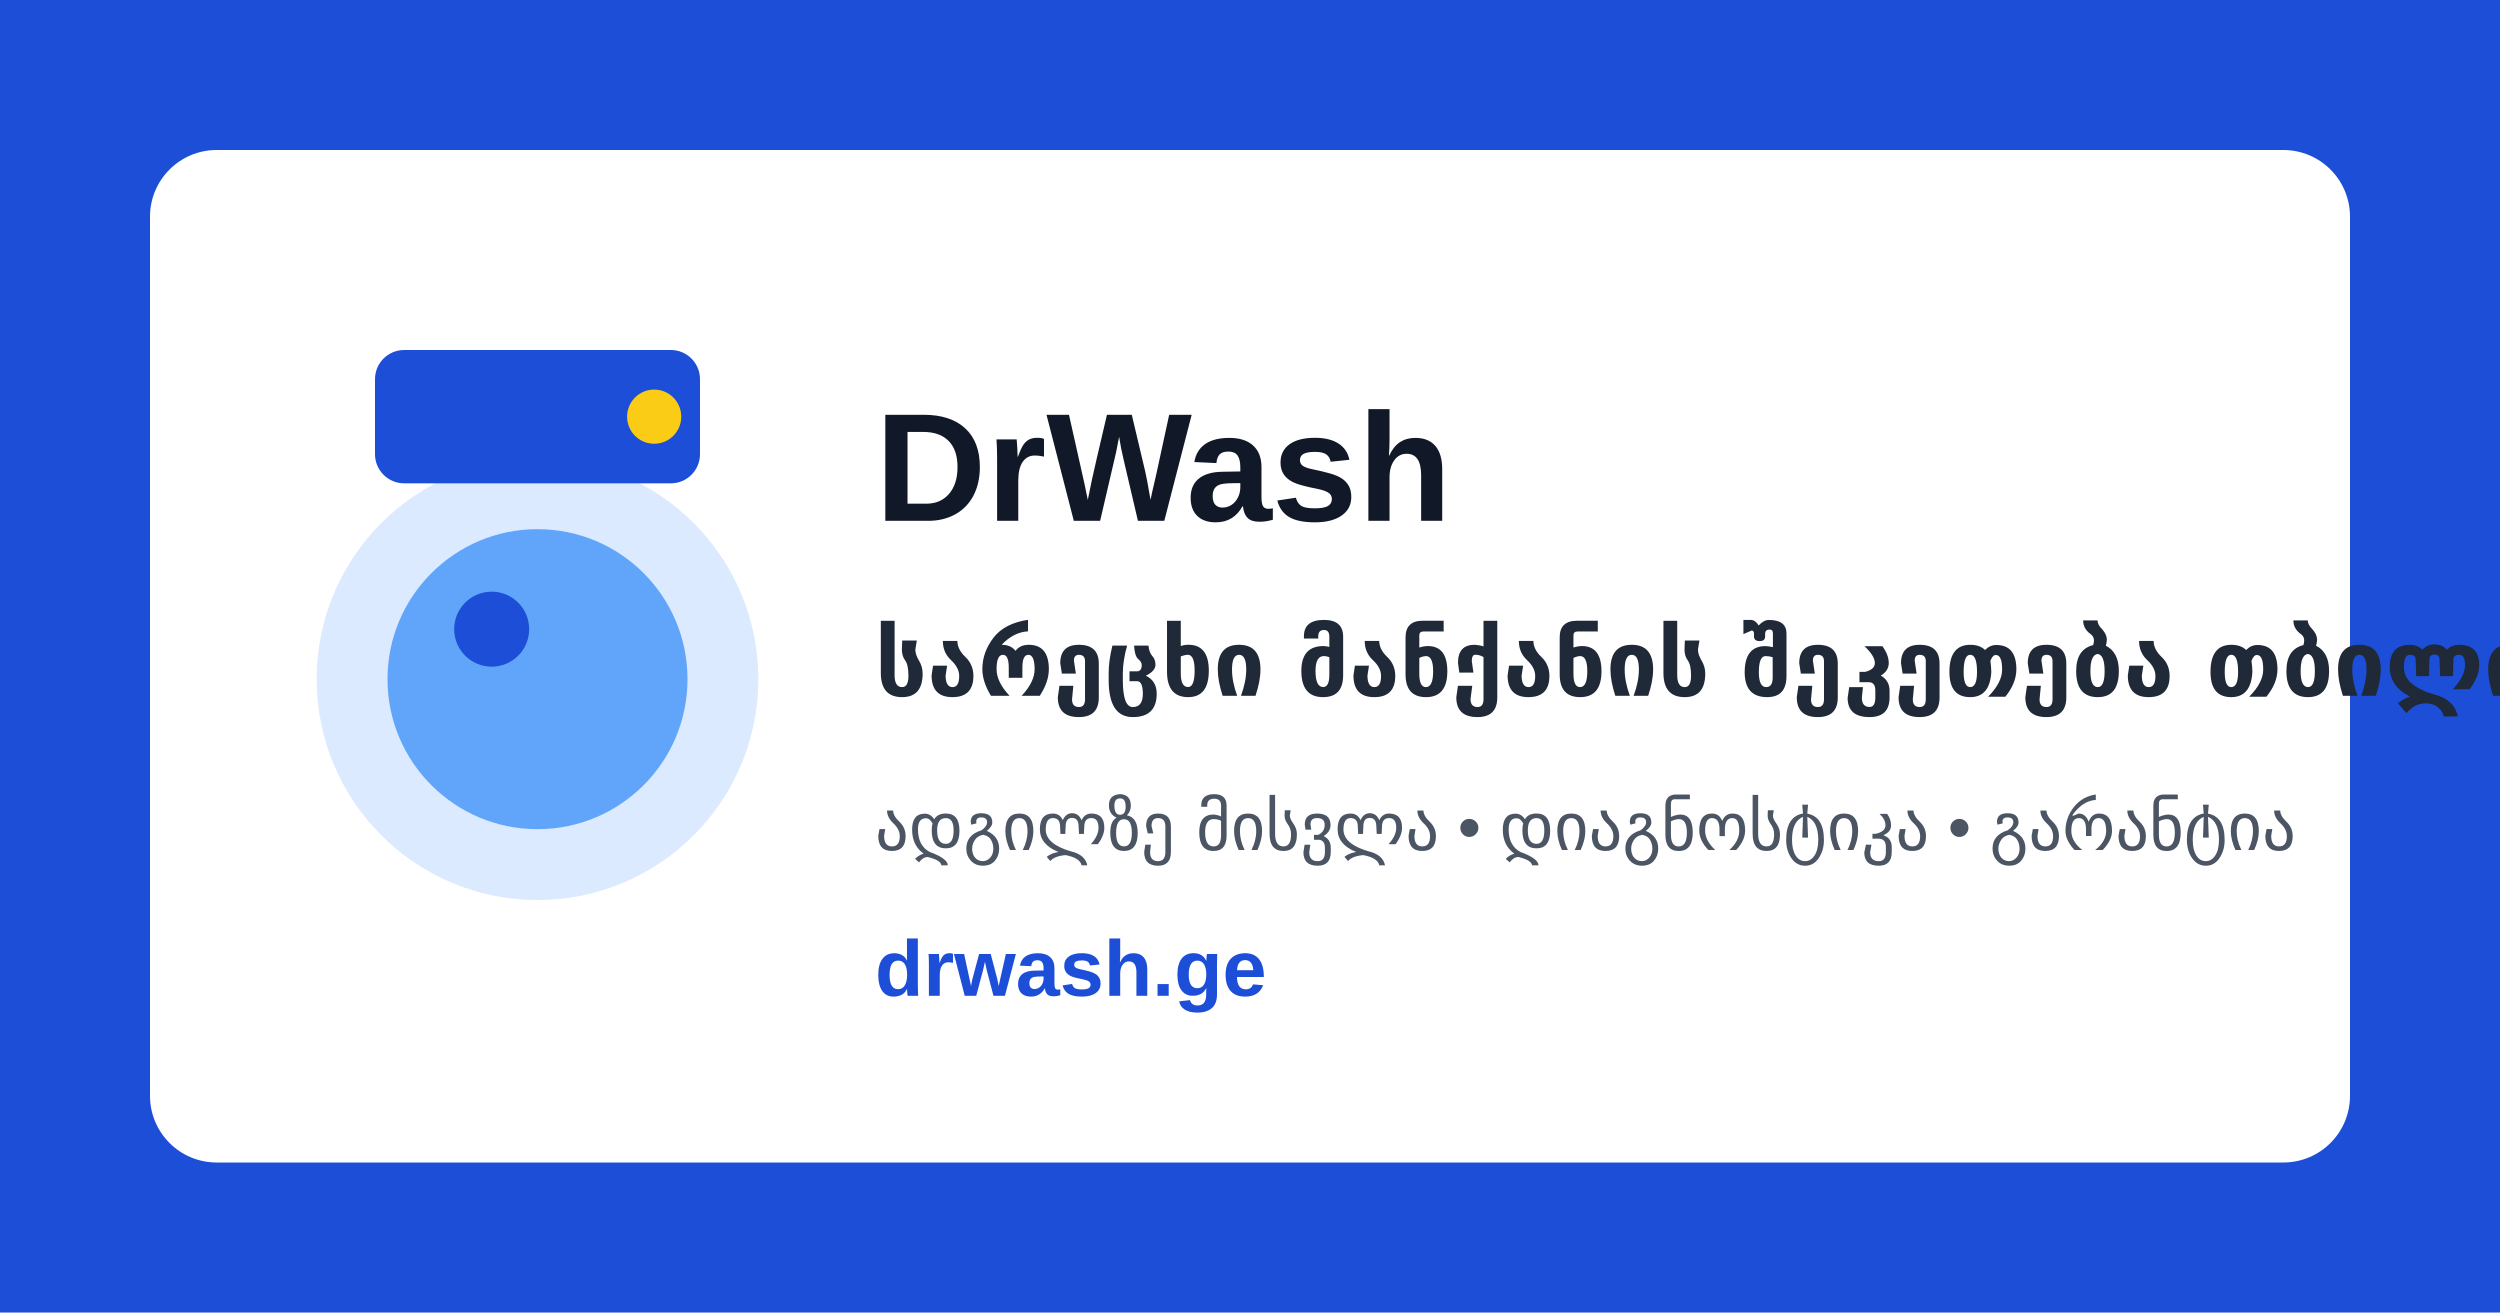
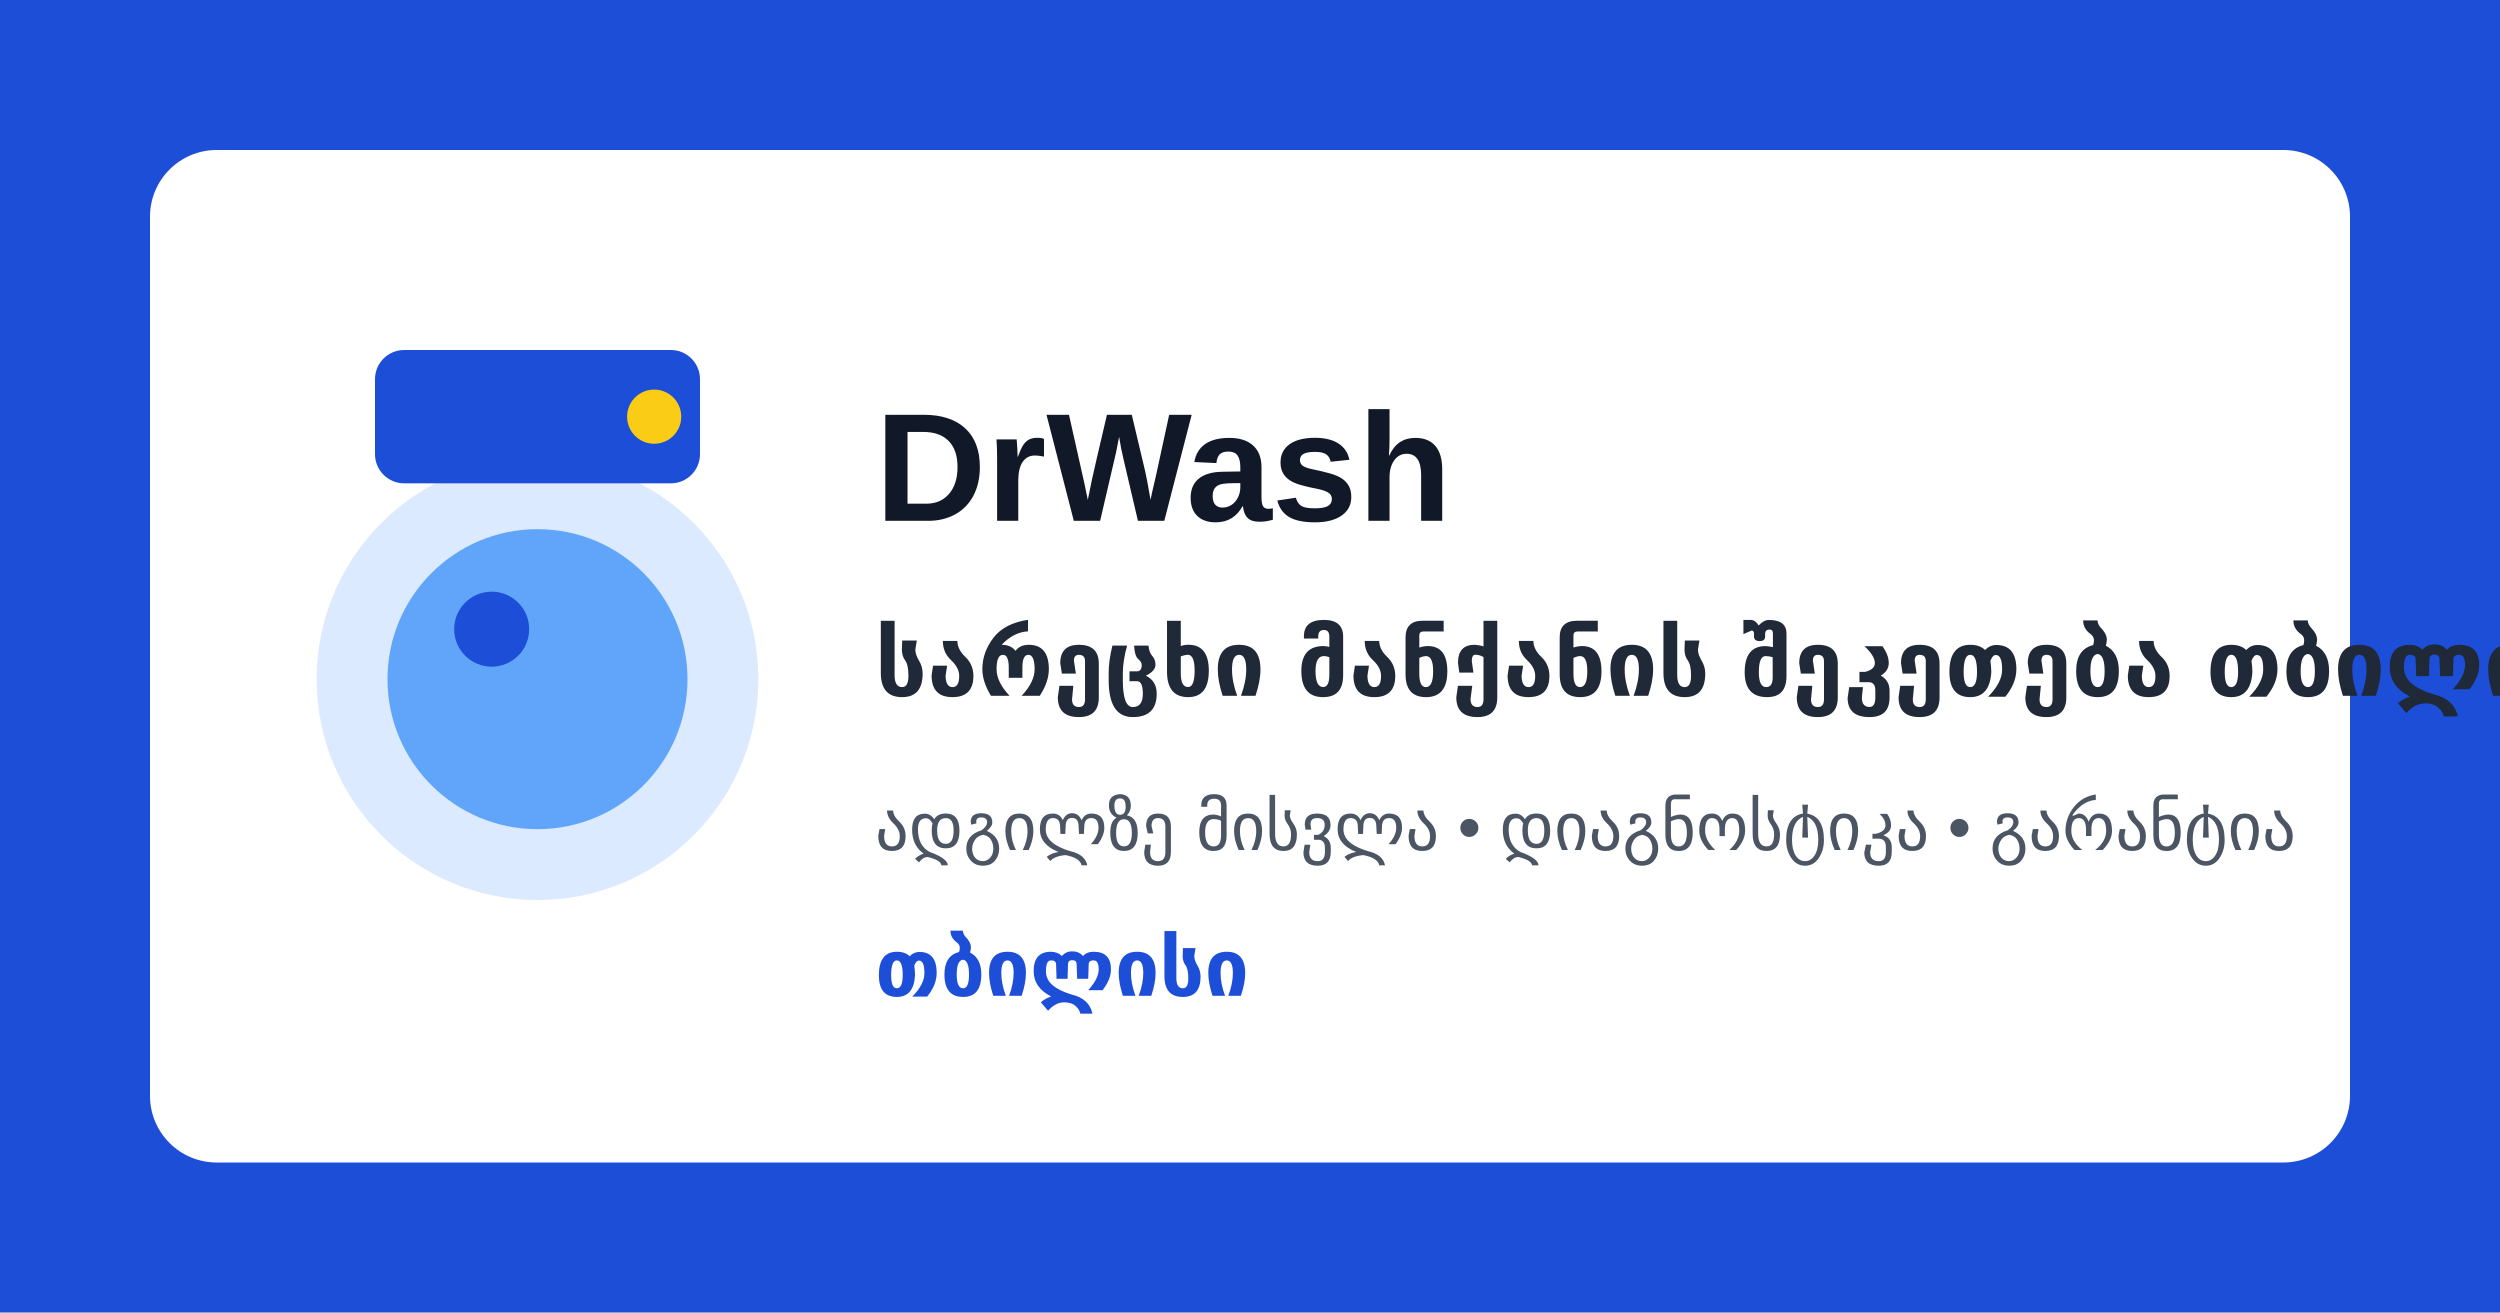
<svg xmlns="http://www.w3.org/2000/svg" width="1200" height="630" viewBox="0 0 1200 630" role="img" aria-label="DrWash სარეცხი მანქანის შეკეთება თბილისში">
  <rect width="1200" height="630" fill="#1d4ed8" />
  <rect x="72" y="72" width="1056" height="486" rx="32" fill="#ffffff" />
  <circle cx="258" cy="326" r="106" fill="#dbeafe" />
  <circle cx="258" cy="326" r="72" fill="#60a5fa" />
  <circle cx="236" cy="302" r="18" fill="#1d4ed8" />
  <rect x="180" y="168" width="156" height="64" rx="14" fill="#1d4ed8" />
  <circle cx="314" cy="200" r="13" fill="#facc15" />
  <text x="420" y="250" fill="#111827" font-family="Arial, sans-serif" font-size="74" font-weight="700">DrWash</text>
  <text x="420" y="334" fill="#1f2937" font-family="Arial, sans-serif" font-size="44" font-weight="700">სარეცხი მანქანის შეკეთება თბილისში</text>
  <text x="420" y="408" fill="#4b5563" font-family="Arial, sans-serif" font-size="32">ადგილზე მისვლა • დიაგნოსტიკა • გარანტია</text>
-   <text x="420" y="478" fill="#1d4ed8" font-family="Arial, sans-serif" font-size="38" font-weight="700">drwash.ge</text>
+   <text x="420" y="478" fill="#1d4ed8" font-family="Arial, sans-serif" font-size="38" font-weight="700">თბილისი</text>
</svg>
